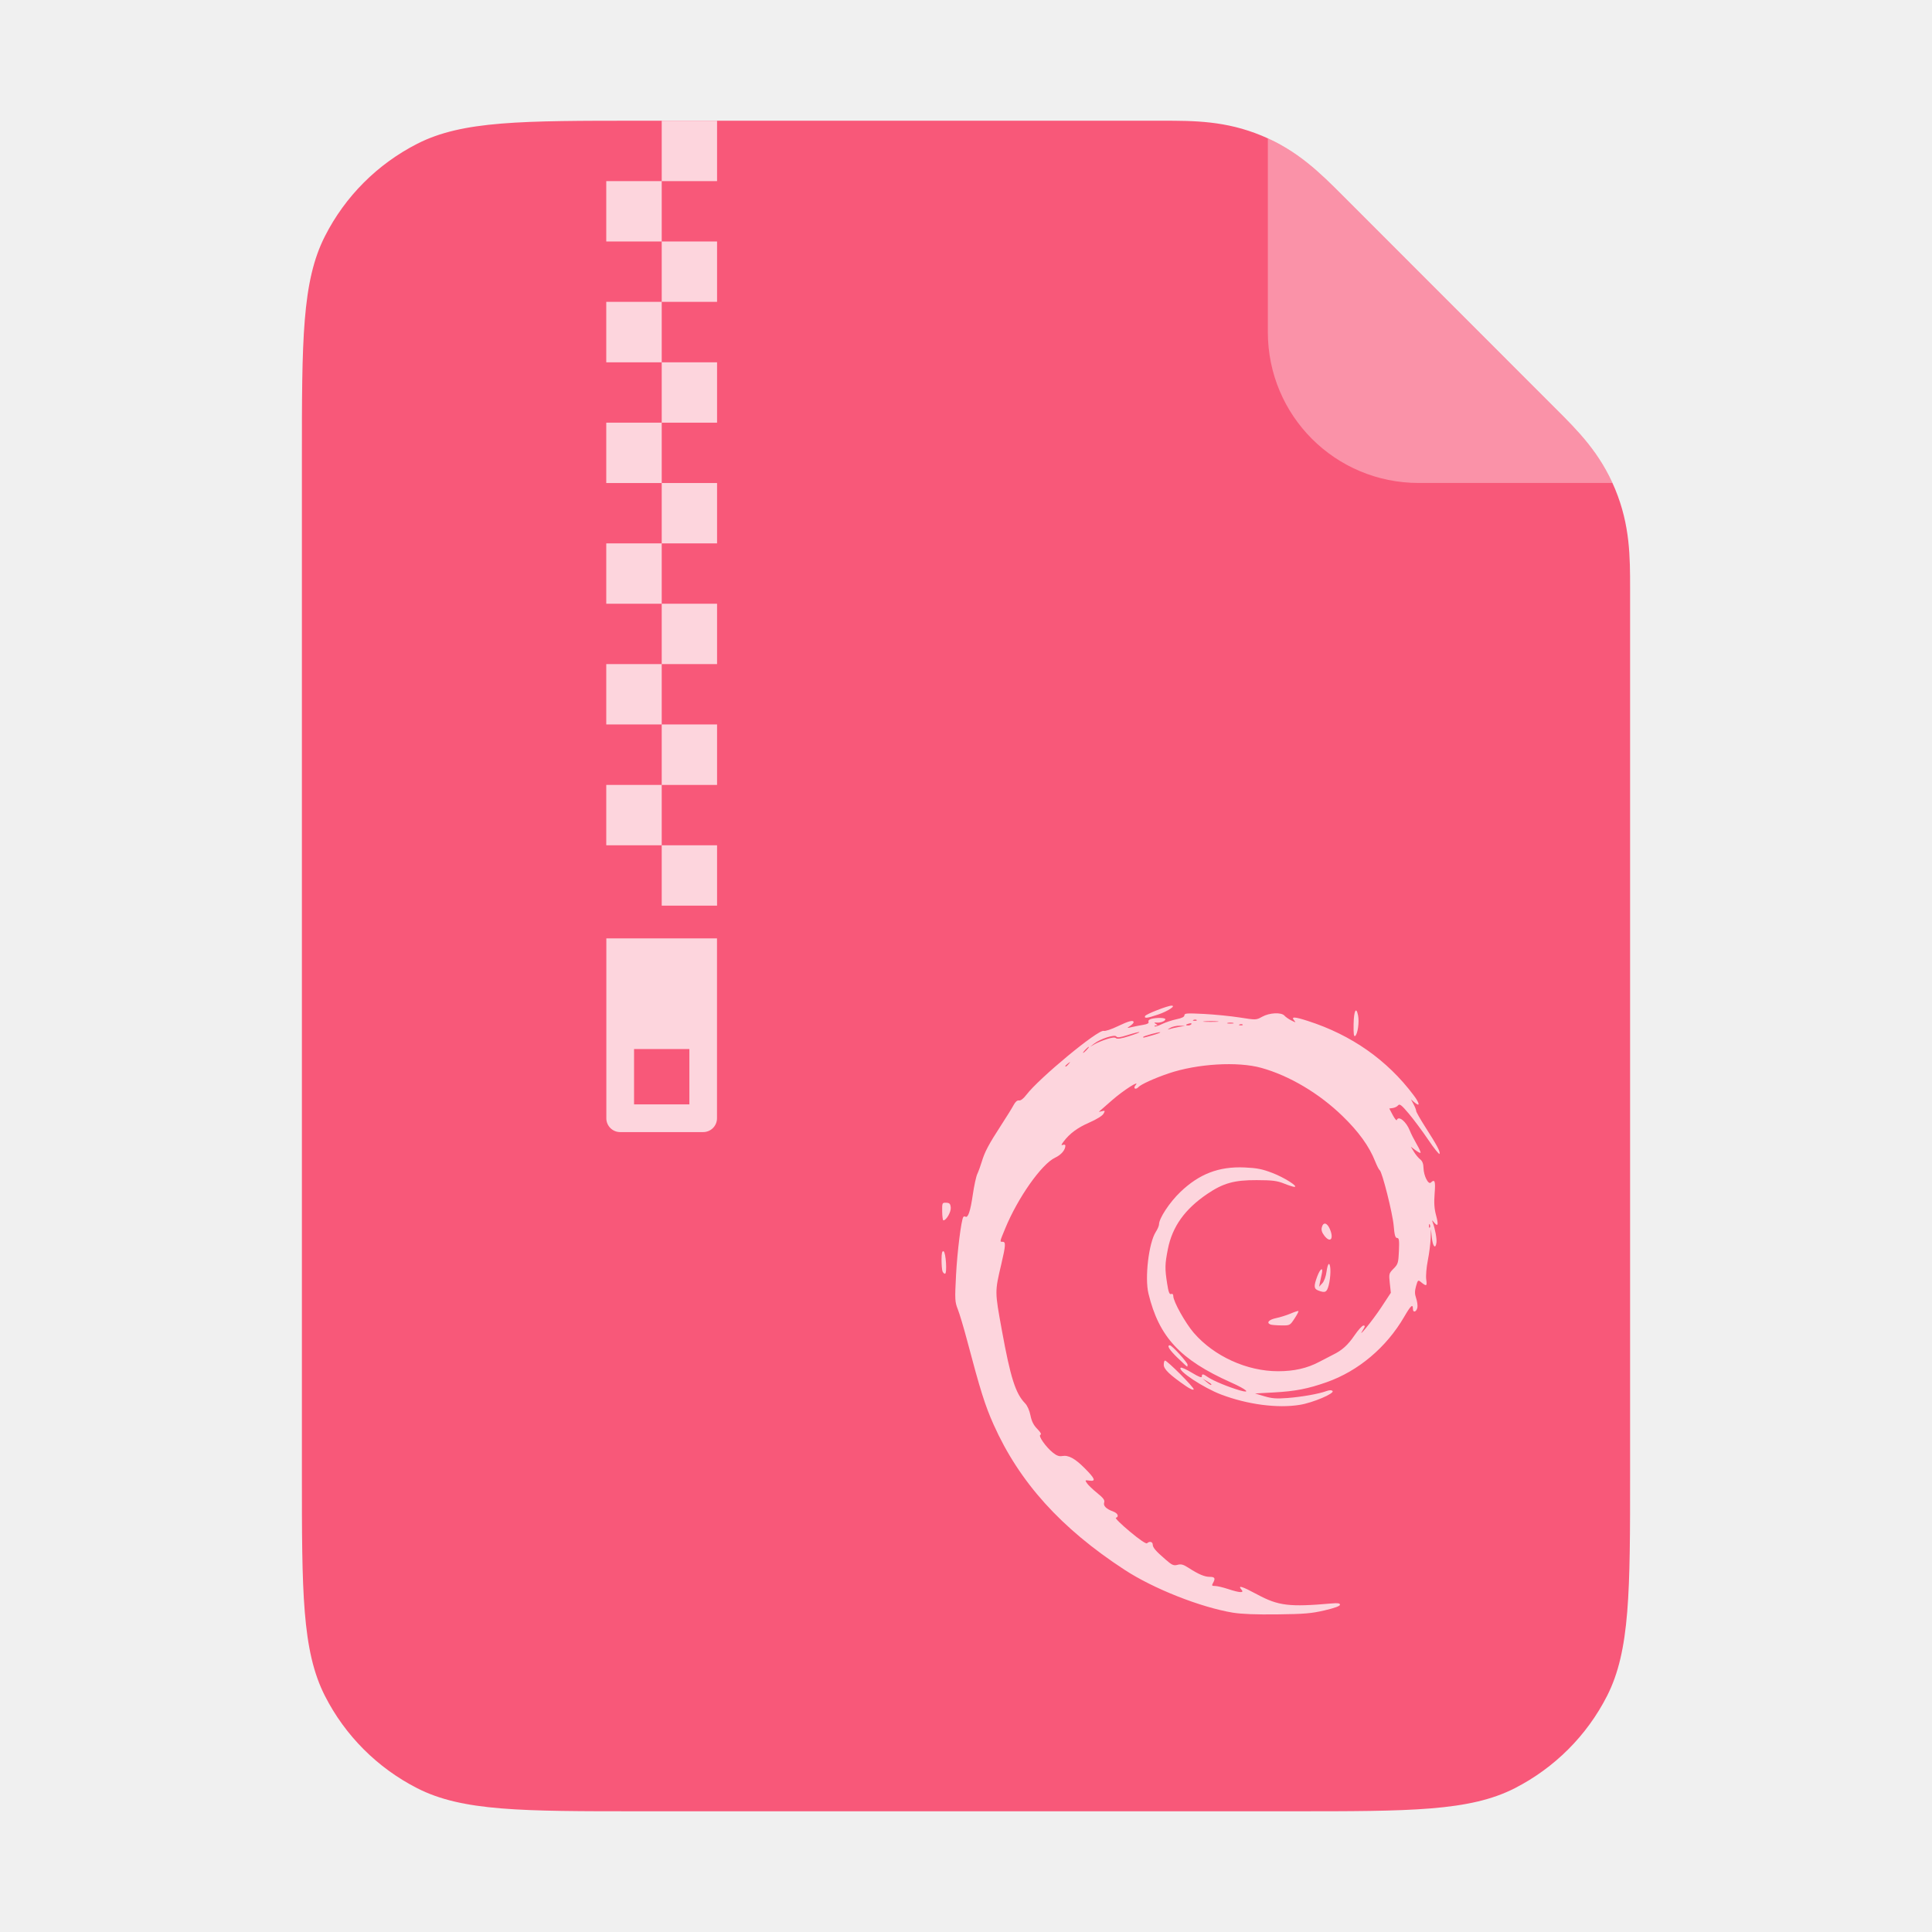
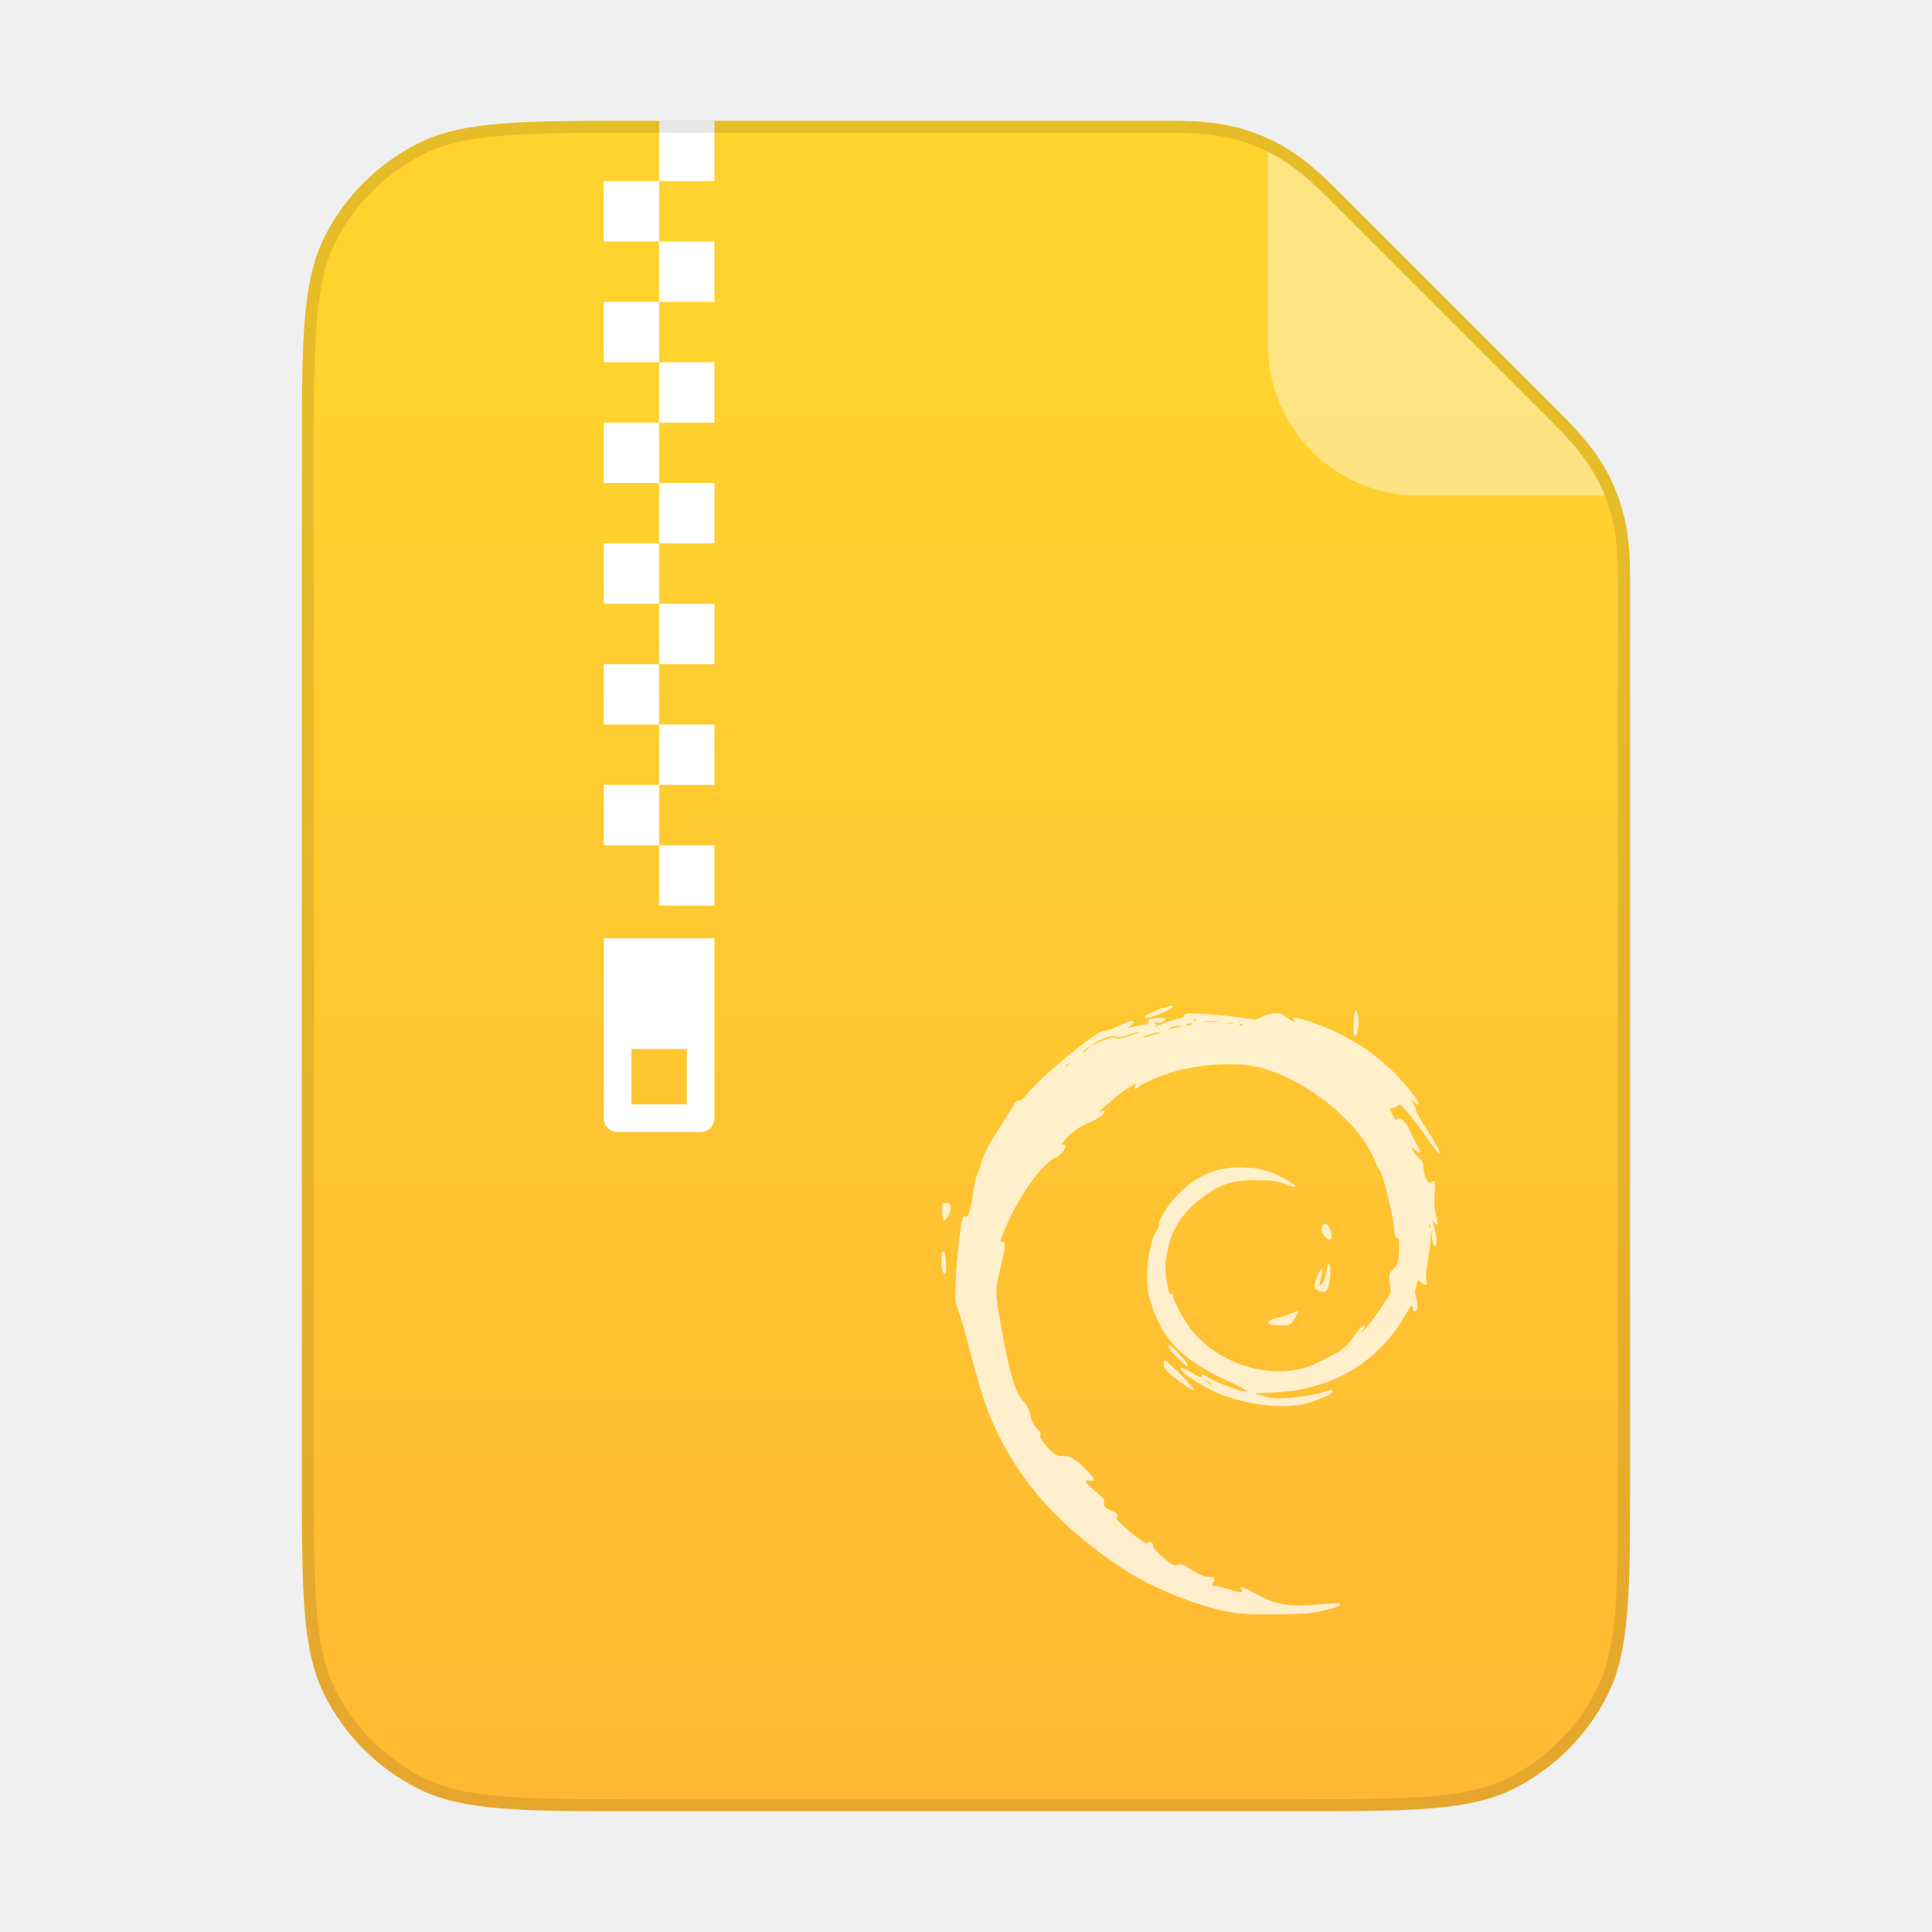
- <svg xmlns="http://www.w3.org/2000/svg" width="64" height="64" version="1.1" viewBox="0 0 64 64">
-   <g transform="scale(3.7796)" fill-rule="evenodd">
-     <path d="M2.646 4.022C2.646 2.984 2.646 2.466 2.848 2.07C3.025 1.721 3.308 1.438 3.657 1.26C4.053 1.058 4.572 1.058 5.609 1.058L10.186 1.058C10.464 1.058 10.742 1.058 11.058 1.189C11.374 1.32 11.571 1.517 11.767 1.713L13.632 3.579C13.829 3.775 14.025 3.971 14.156 4.287C14.287 4.604 14.287 4.881 14.287 5.159L14.287 12.911C14.287 13.949 14.287 14.467 14.085 14.864C13.908 15.212 13.624 15.495 13.276 15.673C12.88 15.875 12.361 15.875 11.324 15.875L5.609 15.875C4.572 15.875 4.053 15.875 3.657 15.673C3.308 15.495 3.025 15.212 2.848 14.864C2.646 14.467 2.646 13.949 2.646 12.911Z" fill="#f85879" style="paint-order:stroke fill markers" />
-     <path d="M13.632 3.579L11.767 1.713C11.582 1.528 11.397 1.343 11.112 1.213L11.112 2.91C11.112 3.643 11.702 4.233 12.435 4.233L14.133 4.233C14.002 3.948 13.817 3.763 13.632 3.579Z" fill="#fff" opacity=".35" style="paint-order:stroke fill markers" />
-   </g>
-   <g transform="matrix(3.7796 0 0 3.7796 -112.04 4.424)" fill="#fff" opacity=".75">
-     <path d="m34.671 7.032v1.72c0 0.073 0.059 0.132 0.132 0.132h0.794c0.073 0 0.132-0.059 0.132-0.132v-1.72zm0.265 1.058h0.529v0.529h-0.529z" color="#000000" transform="matrix(0.916667 0 0 0.916667 3.175821 0.608001)" />
-     <path d="M35.443 2.534L35.443 3.063L34.957 3.063L34.957 2.534ZM35.443 3.592L35.443 4.121L34.957 4.121L34.957 3.592ZM35.443 0.417L35.443 0.946L34.957 0.946L34.957 0.417ZM35.443 1.475L35.443 2.005L34.957 2.005L34.957 1.475ZM35.443 4.65L35.443 5.179L34.957 5.179L34.957 4.65ZM35.443 5.709L35.443 6.238L34.957 6.238L34.957 5.709ZM35.443 0.946L35.928 0.946L35.928 1.475L35.443 1.475ZM35.443 3.063L35.928 3.063L35.928 3.592L35.443 3.592ZM35.443 5.179L35.928 5.179L35.928 5.709L35.443 5.709ZM35.443 6.238L35.928 6.238L35.928 6.767L35.443 6.767L35.443 6.238ZM35.443 -0.112L35.928 -0.112L35.928 0.417L35.443 0.417ZM35.443 2.005L35.928 2.005L35.928 2.534L35.443 2.534ZM35.443 4.121L35.928 4.121L35.928 4.65L35.443 4.65Z" color="#000000" />
-   </g>
-   <path d="m41.653 55.371c-1.18-0.197-2.872-0.865-3.92-1.549-2.302-1.502-3.805-3.168-4.736-5.251-0.309-0.692-0.478-1.229-0.961-3.055-0.12-0.454-0.27-0.954-0.332-1.111-0.106-0.265-0.11-0.354-0.064-1.238 0.044-0.84 0.186-1.976 0.262-2.096 0.015-0.023 0.05-0.029 0.077-0.012 0.094 0.056 0.181-0.202 0.266-0.791 0.047-0.322 0.12-0.66 0.163-0.751 0.043-0.091 0.116-0.291 0.162-0.445 0.106-0.355 0.251-0.628 0.698-1.316 0.197-0.303 0.401-0.632 0.454-0.733 0.063-0.118 0.131-0.176 0.194-0.164 0.06 0.011 0.16-0.065 0.265-0.203 0.455-0.6 2.597-2.371 2.795-2.311 0.054 0.017 0.28-0.058 0.502-0.165 0.402-0.194 0.579-0.239 0.579-0.147 0 0.027-0.058 0.087-0.129 0.134-0.125 0.083-0.122 0.084 0.072 0.039 0.11-0.026 0.296-0.062 0.413-0.081 0.144-0.024 0.203-0.058 0.183-0.108-0.018-0.044 0.024-0.087 0.103-0.107 0.197-0.051 0.505-0.042 0.505 0.014 0 0.067-0.176 0.135-0.315 0.122-0.095-9e-3 -0.1-1e-3 -0.029 0.046 0.071 0.047 0.072 0.057 5e-3 0.058-0.045 4.6e-4 -0.067 0.015-0.049 0.032 0.018 0.017 0.138-0.02 0.266-0.083 0.128-0.063 0.363-0.141 0.522-0.174 0.195-0.04 0.289-0.087 0.289-0.144 0-0.074 0.091-0.08 0.703-0.049 0.386 0.02 0.97 0.078 1.296 0.129 0.593 0.093 0.593 0.093 0.814-0.029 0.265-0.146 0.692-0.166 0.804-0.036 0.041 0.047 0.154 0.126 0.251 0.174 0.158 0.079 0.169 0.079 0.102 1e-3 -0.127-0.147-8.7e-4 -0.143 0.489 0.014 1.581 0.508 2.869 1.413 3.825 2.686 0.227 0.302 0.24 0.438 0.026 0.254l-0.123-0.105 0.094 0.176c0.052 0.097 0.094 0.206 0.094 0.242 0 0.036 0.152 0.304 0.338 0.594 0.419 0.655 0.536 0.876 0.508 0.957-0.012 0.035-0.198-0.196-0.412-0.513-0.215-0.317-0.532-0.744-0.706-0.948-0.259-0.306-0.327-0.358-0.38-0.293-0.035 0.044-0.122 0.087-0.192 0.097l-0.128 0.018 0.126 0.238c0.07 0.131 0.136 0.211 0.147 0.179 0.06-0.174 0.341 0.055 0.469 0.381 0.041 0.106 0.152 0.324 0.245 0.485 0.093 0.161 0.158 0.304 0.143 0.317-0.014 0.014-0.099-0.03-0.189-0.098l-0.163-0.123 0.111 0.183c0.061 0.101 0.163 0.224 0.227 0.274 0.08 0.062 0.118 0.16 0.121 0.313 7e-3 0.282 0.175 0.615 0.266 0.527 0.143-0.137 0.172-0.051 0.136 0.397-0.026 0.33-0.012 0.548 0.05 0.778 0.095 0.351 0.075 0.437-0.065 0.273-0.088-0.104-0.089-0.104-0.05 4e-3 0.085 0.232 0.148 0.579 0.131 0.715-0.033 0.254-0.132 0.148-0.167-0.177l-0.033-0.318-0.01 0.338c-5e-3 0.186-0.051 0.545-0.101 0.798-0.051 0.256-0.077 0.565-0.058 0.697 0.035 0.247 0.01 0.257-0.205 0.08-0.088-0.072-0.103-0.058-0.163 0.157-0.051 0.181-0.05 0.284 2e-3 0.435 0.037 0.109 0.059 0.257 0.048 0.329-0.025 0.165-0.163 0.217-0.163 0.061 0-0.196-0.078-0.126-0.315 0.283-0.642 1.106-1.657 1.962-2.807 2.366-0.678 0.238-1.132 0.326-1.897 0.368l-0.688 0.038 0.34 0.101c0.274 0.081 0.435 0.093 0.832 0.063 0.519-0.04 1.129-0.148 1.406-0.249 0.11-0.04 0.185-0.042 0.223-6e-3 0.09 0.086-0.709 0.426-1.183 0.502-0.807 0.131-1.887-0.011-2.84-0.372-0.647-0.245-1.607-0.883-1.46-0.971 0.028-0.017 0.21 0.067 0.406 0.185 0.25 0.151 0.355 0.191 0.355 0.134 0-0.108 0.037-0.103 0.235 0.033 0.179 0.122 0.73 0.35 1.127 0.465 0.433 0.126 0.265-0.027-0.315-0.286-1.835-0.821-2.597-1.642-2.976-3.208-0.139-0.574 0.01-1.833 0.264-2.228 0.064-0.1 0.117-0.223 0.117-0.273 0-0.218 0.379-0.794 0.768-1.168 0.685-0.658 1.398-0.931 2.323-0.89 0.447 0.02 0.638 0.057 1.01 0.2 0.422 0.161 0.954 0.499 0.791 0.502-0.038 8.1e-4 -0.206-0.053-0.373-0.12-0.254-0.101-0.416-0.122-0.992-0.124-0.808-3e-3 -1.203 0.107-1.778 0.495-0.815 0.551-1.269 1.185-1.429 1.999-0.108 0.546-0.111 0.698-0.027 1.24 0.048 0.312 0.083 0.404 0.143 0.382 0.051-0.019 0.08 9e-3 0.08 0.076 0 0.194 0.439 0.979 0.743 1.33 0.733 0.845 1.918 1.384 3.042 1.384 0.584 0 1.056-0.108 1.49-0.339 0.174-0.093 0.395-0.207 0.489-0.253 0.334-0.162 0.541-0.348 0.783-0.702 0.135-0.197 0.281-0.357 0.325-0.357 0.065 0 0.063 0.028-0.015 0.151-0.256 0.405 0.345-0.332 0.656-0.805l0.349-0.53-0.038-0.348c-0.036-0.335-0.031-0.355 0.136-0.523 0.161-0.162 0.175-0.21 0.194-0.642 0.017-0.387 5e-3 -0.467-0.066-0.468-0.066-3.8e-4 -0.095-0.102-0.123-0.441-0.038-0.448-0.418-1.956-0.506-2.008-0.027-0.016-0.101-0.161-0.165-0.322-0.216-0.545-0.594-1.068-1.183-1.639-0.848-0.821-1.917-1.454-2.927-1.736-0.859-0.239-2.317-0.152-3.356 0.2-0.507 0.172-1.006 0.399-1.091 0.497-0.038 0.044-0.094 0.066-0.123 0.049-0.031-0.018-0.022-0.068 0.02-0.117 0.191-0.221-0.444 0.184-0.852 0.544-0.247 0.218-0.458 0.402-0.469 0.41-0.011 8e-3 0.037 3.8e-4 0.107-0.017 0.116-0.029 0.121-0.021 0.058 0.092-0.04 0.072-0.251 0.203-0.508 0.315-0.433 0.189-0.713 0.396-0.936 0.692-0.089 0.118-0.094 0.144-0.024 0.118 0.049-0.018 0.09-7e-3 0.09 0.025 0 0.157-0.149 0.333-0.369 0.436-0.488 0.228-1.347 1.444-1.806 2.561-0.205 0.497-0.202 0.48-0.09 0.48 0.117 0 0.109 0.128-0.052 0.815-0.235 1.001-0.235 0.969 0.021 2.377 0.312 1.716 0.494 2.289 0.84 2.644 0.081 0.083 0.16 0.261 0.195 0.439 0.042 0.213 0.113 0.353 0.245 0.486 0.12 0.122 0.161 0.196 0.114 0.213-0.091 0.032 0.193 0.438 0.452 0.647 0.13 0.105 0.227 0.141 0.332 0.121 0.229-0.042 0.463 0.085 0.822 0.446 0.373 0.376 0.41 0.476 0.163 0.442-0.159-0.022-0.163-0.018-0.085 0.097 0.045 0.066 0.211 0.225 0.369 0.352 0.222 0.18 0.279 0.257 0.251 0.342-0.04 0.121 0.074 0.234 0.333 0.329 0.16 0.059 0.212 0.186 0.091 0.224-0.036 0.012 0.189 0.235 0.502 0.496 0.352 0.294 0.589 0.455 0.623 0.424 0.089-0.083 0.203-0.058 0.206 0.045 2e-3 0.113 0.103 0.231 0.468 0.547 0.23 0.2 0.288 0.225 0.429 0.187 0.129-0.034 0.21-0.012 0.392 0.106 0.363 0.235 0.583 0.329 0.772 0.329 0.185 0 0.212 0.051 0.116 0.224-0.051 0.091-0.04 0.106 0.077 0.106 0.075 0 0.286 0.05 0.47 0.11 0.417 0.138 0.591 0.147 0.486 0.026-0.154-0.179 9e-3 -0.13 0.561 0.167 0.771 0.415 1.161 0.462 2.695 0.328 0.227-0.02 0.301-8e-3 0.301 0.047 0 0.048-0.197 0.12-0.559 0.204-0.476 0.111-0.73 0.132-1.706 0.144-0.769 9e-3 -1.295-0.011-1.596-0.061zm-0.785-8.252c0-0.012-0.071-0.063-0.158-0.113l-0.158-0.092 0.135 0.113c0.132 0.111 0.18 0.135 0.18 0.092zm7.897-5.769c-0.018-0.044-0.032-0.031-0.035 0.033-3e-3 0.058 0.011 0.09 0.03 0.072 0.019-0.018 0.021-0.066 4e-3 -0.105zm-13.053-5.811c0.071-0.087 0.069-0.089-0.022-0.021-0.055 0.042-0.1 0.085-0.1 0.096 0 0.045 0.047 0.016 0.122-0.075zm0.652-0.509c0.057-0.061 0.091-0.11 0.075-0.11s-0.075 0.05-0.132 0.11c-0.057 0.061-0.091 0.11-0.075 0.11s0.075-0.05 0.133-0.11zm0.722-0.387c0.189-0.061 0.297-0.072 0.336-0.034 0.04 0.038 0.188 0.016 0.463-0.071 0.223-0.07 0.394-0.137 0.382-0.149s-0.196 0.034-0.407 0.101c-0.29 0.093-0.395 0.107-0.427 0.057-0.055-0.085-0.577 0.083-0.801 0.257l-0.153 0.119 0.165-0.095c0.091-0.052 0.29-0.136 0.443-0.185zm1.654-0.14c0.167-0.048 0.293-0.096 0.281-0.107-0.027-0.026-0.62 0.137-0.62 0.17 0 0.033 5e-3 0.033 0.339-0.063zm0.951-0.3 0.229-0.04-0.201-5e-3c-0.11-3e-3 -0.265 0.033-0.344 0.08-0.093 0.055-0.103 0.071-0.029 0.045 0.063-0.022 0.218-0.057 0.344-0.08zm0.456-0.104c0.018-0.027-0.019-0.037-0.083-0.021-0.134 0.034-0.151 0.071-0.032 0.071 0.045 0 0.097-0.022 0.115-0.05zm1.852 0.017c-0.019-0.018-0.069-0.02-0.11-4e-3 -0.046 0.018-0.032 0.031 0.035 0.033 0.06 2e-3 0.094-0.011 0.075-0.029zm-0.343-0.06c-0.055-0.014-0.146-0.014-0.201 0-0.055 0.014-0.01 0.025 0.1 0.025 0.11 0 0.156-0.011 0.1-0.025zm-0.572-0.057c-0.117-0.012-0.324-0.012-0.459-3.6e-4 -0.135 0.012-0.039 0.021 0.214 0.021 0.252 2e-4 0.363-9e-3 0.245-0.021zm-0.748-0.048c-0.019-0.018-0.069-0.02-0.11-4e-3 -0.046 0.018-0.032 0.031 0.035 0.033 0.06 2e-3 0.094-0.011 0.075-0.029zm-0.388 13.23c-0.584-0.402-0.801-0.61-0.801-0.769 0-0.084 0.02-0.153 0.044-0.153 0.083 0 1.06 0.978 1.038 1.04-0.012 0.036-0.13-0.014-0.282-0.118zm-0.301-1.02c-0.303-0.294-0.401-0.453-0.278-0.453 0.074 0 0.638 0.62 0.638 0.701 0 0.038-7e-3 0.069-0.016 0.069-9e-3 0-0.164-0.143-0.344-0.318zm3.357-1.205c-0.16-0.062-0.06-0.177 0.201-0.231 0.15-0.031 0.388-0.106 0.529-0.166 0.141-0.061 0.267-0.101 0.279-0.089 0.013 0.012-0.051 0.134-0.142 0.272-0.164 0.249-0.167 0.25-0.48 0.246-0.174-2e-3 -0.348-0.017-0.387-0.032zm1.721-1.231c-0.155-0.06-0.161-0.161-0.032-0.507 0.111-0.297 0.226-0.356 0.162-0.083-0.023 0.098-0.054 0.241-0.068 0.317l-0.026 0.138 0.115-0.125c0.068-0.074 0.131-0.248 0.154-0.426 0.021-0.165 0.062-0.287 0.09-0.271 0.071 0.042 0.063 0.477-0.013 0.77-0.067 0.256-0.127 0.285-0.38 0.188zm-13.574-0.691c-0.019-0.048-0.035-0.236-0.035-0.417 0-0.24 0.02-0.324 0.072-0.308 0.085 0.027 0.135 0.812 0.052 0.812-0.03 0-0.069-0.039-0.089-0.087zm13.799-1.288c-0.089-0.116-0.117-0.207-0.091-0.304 0.052-0.198 0.188-0.17 0.288 0.06 0.156 0.358 0.021 0.526-0.197 0.244zm-13.811-0.874c-4e-3 -0.312-3e-5 -0.322 0.144-0.317 0.122 4e-3 0.152 0.035 0.166 0.173 0.016 0.156-0.161 0.465-0.266 0.465-0.022 0-0.042-0.145-0.044-0.322zm14.868-6.767c8e-3 -0.493 0.095-0.659 0.162-0.315 0.047 0.24-0.013 0.665-0.104 0.737-0.05 0.039-0.064-0.068-0.058-0.423zm-7.537-0.295c0.023-0.066 0.814-0.377 0.96-0.377 0.171 0-0.136 0.202-0.491 0.322-0.396 0.134-0.501 0.146-0.469 0.056z" color="#000000" color-rendering="auto" fill="#fff" image-rendering="auto" opacity=".75" shape-rendering="auto" solid-color="#000000" style="isolation:auto;mix-blend-mode:normal" transform="matrix(0.916667 0 0 0.916667 2.666667 2.666667)" />
+ <svg xmlns="http://www.w3.org/2000/svg" width="64" height="64" viewBox="0 0 64 64" fill="none">
+   <path d="M10 15.2C10 11.28 10 9.319 10.763 7.822C11.434 6.505 12.505 5.434 13.822 4.763C15.319 4 17.28 4 21.2 4H38.5C39.55 4 40.6 4 41.795 4.495C42.99 4.99 43.732 5.733 44.475 6.475L51.525 13.525C52.268 14.268 53.01 15.01 53.505 16.205C54 17.4 54 18.45 54 19.5V48.8C54 52.721 54 54.681 53.237 56.178C52.566 57.495 51.495 58.566 50.178 59.237C48.681 60 46.72 60 42.8 60H21.2C17.28 60 15.319 60 13.822 59.237C12.505 58.566 11.434 57.495 10.763 56.178C10 54.681 10 52.721 10 48.8V15.2Z" fill-rule="evenodd" clip-rule="evenodd" fill="url(#paint0_linear_102_229)" />
+   <path opacity="0.4" d="M42 5.028C42.91 5.481 43.532 6.097 44.192 6.758L51.242 13.809C51.986 14.552 52.674 15.245 53.136 16.358C53.144 16.378 53.151 16.397 53.158 16.416H47C44.23 16.416 42 14.186 42 11.416V5.028Z" fill="white" />
+   <path d="M20.001 31.083V37.042C20.001 37.296 20.205 37.5 20.459 37.5H23.209C23.463 37.5 23.667 37.296 23.667 37.042V31.083H20.001ZM20.917 34.75H22.751V36.583H20.917V34.75Z" fill="white" />
+   <path d="M21.834 14V16H20V14H21.834ZM21.834 18V20H20V18H21.834ZM21.834 6V8H20V6H21.834ZM21.834 10V12H20V10H21.834ZM21.834 22V24H20V22H21.834ZM21.834 26V28H20V26H21.834ZM21.834 8H23.667V10H21.834V8ZM21.834 16H23.667V18H21.834V16ZM21.834 24H23.667V26H21.834V24ZM21.834 28H23.667V30H21.834V28ZM21.834 4H23.667V6H21.834V4ZM21.834 12H23.667V14H21.834V12ZM21.834 20H23.667V22H21.834V20Z" fill="white" />
+   <path opacity="0.75" d="M40.849 53.423C39.767 53.243 38.216 52.631 37.255 52.004C35.145 50.627 33.767 49.099 32.914 47.191C32.63 46.556 32.476 46.064 32.033 44.39C31.923 43.974 31.786 43.516 31.728 43.371C31.631 43.129 31.627 43.047 31.669 42.236C31.709 41.466 31.84 40.425 31.91 40.315C31.923 40.294 31.955 40.289 31.98 40.304C32.067 40.355 32.146 40.118 32.225 39.579C32.267 39.283 32.335 38.974 32.374 38.89C32.414 38.807 32.481 38.623 32.523 38.482C32.62 38.157 32.753 37.907 33.163 37.276C33.343 36.998 33.531 36.696 33.58 36.604C33.637 36.496 33.7 36.443 33.757 36.454C33.813 36.464 33.904 36.394 34 36.268C34.417 35.718 36.38 34.094 36.562 34.15C36.611 34.165 36.819 34.097 37.022 33.998C37.391 33.82 37.553 33.779 37.553 33.864C37.553 33.888 37.5 33.943 37.435 33.987C37.321 34.063 37.323 34.064 37.5 34.023C37.602 33.999 37.772 33.966 37.879 33.948C38.012 33.927 38.065 33.895 38.047 33.849C38.031 33.809 38.069 33.77 38.142 33.751C38.322 33.705 38.605 33.712 38.605 33.764C38.605 33.825 38.443 33.888 38.315 33.875C38.228 33.867 38.224 33.874 38.289 33.917C38.354 33.96 38.355 33.969 38.294 33.97C38.253 33.97 38.233 33.984 38.249 33.999C38.266 34.015 38.375 33.981 38.493 33.923C38.61 33.866 38.825 33.794 38.971 33.764C39.15 33.728 39.236 33.685 39.236 33.632C39.236 33.564 39.319 33.558 39.88 33.587C40.234 33.606 40.769 33.659 41.068 33.706C41.612 33.791 41.612 33.791 41.814 33.679C42.057 33.545 42.448 33.527 42.551 33.646C42.589 33.69 42.692 33.761 42.781 33.805C42.926 33.877 42.936 33.877 42.874 33.806C42.758 33.671 42.873 33.675 43.323 33.819C44.772 34.285 45.953 35.114 46.829 36.281C47.037 36.558 47.05 36.682 46.853 36.514L46.74 36.418L46.826 36.579C46.874 36.668 46.912 36.768 46.912 36.801C46.912 36.834 47.052 37.079 47.222 37.346C47.606 37.947 47.713 38.149 47.687 38.223C47.676 38.255 47.506 38.043 47.31 37.753C47.113 37.463 46.822 37.071 46.663 36.884C46.425 36.603 46.363 36.555 46.314 36.615C46.282 36.655 46.202 36.695 46.138 36.704L46.021 36.721L46.137 36.939C46.2 37.059 46.261 37.132 46.271 37.102C46.327 36.943 46.584 37.153 46.702 37.452C46.739 37.549 46.841 37.749 46.926 37.897C47.011 38.044 47.071 38.175 47.057 38.188C47.044 38.2 46.966 38.16 46.884 38.098L46.735 37.985L46.837 38.153C46.893 38.245 46.987 38.358 47.045 38.404C47.118 38.461 47.153 38.55 47.157 38.69C47.163 38.949 47.317 39.254 47.401 39.173C47.531 39.048 47.558 39.127 47.525 39.537C47.501 39.84 47.514 40.039 47.571 40.251C47.659 40.572 47.64 40.651 47.512 40.501C47.431 40.406 47.43 40.406 47.467 40.505C47.544 40.717 47.603 41.035 47.587 41.16C47.556 41.393 47.465 41.296 47.434 40.998L47.403 40.707L47.394 41.016C47.389 41.187 47.347 41.516 47.301 41.748C47.255 41.982 47.231 42.266 47.248 42.387C47.28 42.614 47.258 42.623 47.06 42.46C46.98 42.394 46.966 42.407 46.911 42.604C46.864 42.77 46.864 42.864 46.912 43.003C46.947 43.103 46.967 43.238 46.957 43.304C46.934 43.456 46.807 43.503 46.807 43.36C46.807 43.18 46.736 43.244 46.518 43.62C45.93 44.633 44.999 45.418 43.945 45.788C43.324 46.007 42.907 46.087 42.206 46.126L41.575 46.161L41.887 46.253C42.139 46.327 42.286 46.338 42.65 46.31C43.126 46.273 43.685 46.174 43.938 46.082C44.039 46.045 44.108 46.043 44.143 46.076C44.225 46.155 43.493 46.466 43.058 46.537C42.319 46.657 41.328 46.527 40.455 46.196C39.861 45.971 38.982 45.386 39.116 45.306C39.142 45.291 39.309 45.368 39.489 45.476C39.717 45.615 39.814 45.652 39.814 45.599C39.814 45.501 39.848 45.505 40.03 45.63C40.194 45.742 40.699 45.95 41.063 46.056C41.459 46.171 41.306 46.031 40.774 45.793C39.092 45.041 38.393 44.288 38.045 42.852C37.918 42.326 38.054 41.172 38.287 40.81C38.346 40.719 38.394 40.606 38.394 40.56C38.394 40.36 38.742 39.832 39.098 39.49C39.727 38.887 40.38 38.636 41.228 38.674C41.638 38.692 41.813 38.726 42.154 38.857C42.541 39.005 43.028 39.314 42.879 39.317C42.844 39.318 42.69 39.269 42.537 39.208C42.305 39.114 42.156 39.096 41.628 39.094C40.887 39.091 40.525 39.192 39.998 39.548C39.251 40.053 38.835 40.634 38.688 41.38C38.589 41.881 38.586 42.02 38.663 42.517C38.708 42.803 38.739 42.887 38.795 42.867C38.841 42.85 38.868 42.875 38.868 42.936C38.868 43.114 39.27 43.834 39.549 44.155C40.221 44.93 41.307 45.424 42.338 45.424C42.873 45.424 43.305 45.325 43.703 45.113C43.863 45.028 44.065 44.923 44.152 44.881C44.458 44.732 44.648 44.562 44.87 44.238C44.993 44.058 45.128 43.91 45.168 43.91C45.228 43.91 45.225 43.936 45.154 44.049C44.92 44.421 45.47 43.745 45.756 43.311L46.075 42.825L46.04 42.506C46.007 42.2 46.012 42.181 46.164 42.027C46.312 41.879 46.325 41.835 46.342 41.438C46.357 41.084 46.346 41.01 46.282 41.01C46.221 41.009 46.195 40.916 46.169 40.605C46.134 40.195 45.786 38.812 45.704 38.764C45.68 38.75 45.612 38.617 45.553 38.469C45.356 37.97 45.009 37.49 44.469 36.967C43.691 36.215 42.711 35.634 41.786 35.376C40.999 35.157 39.662 35.237 38.71 35.559C38.245 35.717 37.787 35.925 37.71 36.014C37.675 36.055 37.624 36.075 37.597 36.059C37.569 36.042 37.577 35.997 37.616 35.952C37.791 35.749 37.209 36.12 36.835 36.45C36.608 36.649 36.414 36.819 36.404 36.826C36.394 36.833 36.438 36.826 36.502 36.81C36.609 36.783 36.613 36.791 36.556 36.894C36.519 36.961 36.326 37.08 36.09 37.183C35.693 37.355 35.436 37.545 35.232 37.817C35.15 37.926 35.146 37.949 35.21 37.925C35.255 37.909 35.292 37.919 35.292 37.949C35.292 38.093 35.156 38.254 34.954 38.348C34.506 38.556 33.719 39.672 33.298 40.695C33.11 41.151 33.113 41.135 33.215 41.135C33.323 41.135 33.316 41.252 33.168 41.882C32.953 42.8 32.952 42.771 33.187 44.062C33.472 45.635 33.639 46.16 33.957 46.486C34.031 46.562 34.103 46.725 34.136 46.888C34.174 47.083 34.239 47.211 34.36 47.334C34.47 47.445 34.507 47.514 34.465 47.529C34.382 47.558 34.642 47.93 34.879 48.122C34.999 48.218 35.087 48.251 35.183 48.233C35.394 48.195 35.608 48.311 35.936 48.642C36.278 48.986 36.312 49.079 36.086 49.047C35.94 49.026 35.937 49.03 36.009 49.136C36.05 49.196 36.203 49.341 36.347 49.459C36.551 49.623 36.603 49.695 36.578 49.772C36.541 49.883 36.646 49.986 36.883 50.074C37.03 50.127 37.077 50.244 36.967 50.279C36.933 50.29 37.14 50.494 37.427 50.734C37.749 51.003 37.967 51.151 37.998 51.122C38.079 51.046 38.184 51.069 38.186 51.164C38.188 51.267 38.281 51.376 38.615 51.665C38.826 51.848 38.878 51.871 39.008 51.837C39.126 51.806 39.2 51.826 39.367 51.934C39.7 52.15 39.902 52.236 40.074 52.236C40.244 52.236 40.269 52.283 40.18 52.441C40.134 52.525 40.144 52.539 40.251 52.539C40.32 52.539 40.514 52.584 40.682 52.64C41.064 52.766 41.223 52.774 41.128 52.664C40.986 52.5 41.136 52.545 41.642 52.817C42.348 53.197 42.706 53.24 44.113 53.117C44.321 53.099 44.389 53.11 44.389 53.16C44.389 53.204 44.208 53.27 43.876 53.347C43.44 53.448 43.207 53.468 42.312 53.479C41.606 53.487 41.124 53.469 40.849 53.423ZM40.129 45.859C40.129 45.849 40.064 45.802 39.985 45.755L39.84 45.671L39.964 45.775C40.085 45.876 40.129 45.899 40.129 45.859ZM47.369 40.571C47.352 40.531 47.34 40.543 47.337 40.602C47.334 40.655 47.347 40.685 47.364 40.668C47.382 40.651 47.384 40.608 47.369 40.571ZM35.404 35.245C35.469 35.165 35.467 35.163 35.384 35.226C35.333 35.264 35.292 35.303 35.292 35.314C35.292 35.355 35.335 35.329 35.404 35.245ZM36.001 34.778C36.054 34.722 36.085 34.677 36.07 34.677C36.056 34.677 36.001 34.722 35.949 34.778C35.897 34.834 35.865 34.879 35.88 34.879C35.895 34.879 35.949 34.833 36.001 34.778ZM36.663 34.423C36.837 34.367 36.935 34.357 36.972 34.392C37.008 34.427 37.144 34.406 37.396 34.327C37.6 34.263 37.758 34.201 37.746 34.19C37.735 34.179 37.567 34.221 37.373 34.283C37.107 34.368 37.011 34.381 36.981 34.335C36.931 34.257 36.453 34.411 36.247 34.571L36.107 34.68L36.258 34.593C36.341 34.545 36.523 34.469 36.663 34.423ZM38.179 34.295C38.332 34.252 38.448 34.207 38.437 34.197C38.412 34.173 37.868 34.322 37.868 34.353C37.868 34.383 37.873 34.383 38.179 34.295ZM39.051 34.02L39.261 33.983L39.077 33.979C38.976 33.976 38.834 34.009 38.762 34.051C38.677 34.102 38.668 34.116 38.736 34.093C38.794 34.073 38.935 34.04 39.051 34.02ZM39.469 33.925C39.485 33.9 39.451 33.891 39.393 33.906C39.27 33.936 39.255 33.971 39.364 33.971C39.405 33.971 39.453 33.95 39.469 33.925ZM41.166 33.94C41.149 33.923 41.104 33.922 41.066 33.936C41.024 33.953 41.036 33.964 41.097 33.967C41.153 33.969 41.184 33.957 41.166 33.94ZM40.852 33.885C40.801 33.873 40.719 33.873 40.668 33.885C40.617 33.898 40.659 33.908 40.76 33.908C40.861 33.908 40.903 33.898 40.852 33.885ZM40.328 33.833C40.22 33.822 40.031 33.822 39.907 33.833C39.783 33.843 39.871 33.852 40.103 33.852C40.334 33.852 40.435 33.844 40.328 33.833ZM39.642 33.789C39.624 33.772 39.579 33.77 39.541 33.785C39.499 33.801 39.511 33.813 39.573 33.816C39.628 33.817 39.659 33.806 39.642 33.789ZM39.286 45.916C38.75 45.548 38.552 45.358 38.552 45.212C38.552 45.134 38.57 45.071 38.592 45.071C38.668 45.071 39.563 45.968 39.544 46.024C39.532 46.057 39.424 46.012 39.286 45.916ZM39.01 44.981C38.732 44.712 38.643 44.566 38.755 44.566C38.823 44.566 39.34 45.135 39.34 45.209C39.34 45.244 39.334 45.273 39.326 45.273C39.317 45.273 39.175 45.142 39.01 44.981ZM42.088 43.877C41.941 43.82 42.032 43.715 42.272 43.666C42.409 43.637 42.627 43.569 42.757 43.513C42.886 43.457 43.002 43.421 43.013 43.432C43.024 43.443 42.966 43.555 42.883 43.681C42.733 43.909 42.73 43.91 42.443 43.906C42.283 43.904 42.124 43.891 42.088 43.877ZM43.665 42.748C43.523 42.694 43.517 42.6 43.636 42.283C43.737 42.011 43.843 41.957 43.784 42.207C43.763 42.298 43.735 42.428 43.722 42.498L43.697 42.624L43.803 42.509C43.865 42.441 43.922 42.281 43.943 42.118C43.963 41.967 44 41.855 44.026 41.87C44.091 41.909 44.084 42.308 44.014 42.576C43.952 42.81 43.897 42.838 43.665 42.748ZM31.222 42.115C31.205 42.071 31.19 41.899 31.19 41.732C31.19 41.513 31.208 41.435 31.256 41.45C31.334 41.475 31.38 42.195 31.303 42.195C31.276 42.195 31.24 42.159 31.222 42.115ZM43.871 40.935C43.79 40.829 43.764 40.745 43.788 40.656C43.835 40.474 43.96 40.5 44.051 40.711C44.194 41.039 44.07 41.193 43.871 40.935ZM31.211 40.134C31.208 39.848 31.211 39.839 31.343 39.844C31.455 39.847 31.482 39.876 31.495 40.003C31.51 40.145 31.348 40.429 31.252 40.429C31.232 40.429 31.213 40.296 31.211 40.134ZM44.84 33.931C44.848 33.479 44.927 33.326 44.989 33.642C45.032 33.863 44.977 34.252 44.894 34.318C44.848 34.354 44.835 34.256 44.84 33.931ZM37.931 33.66C37.953 33.599 38.678 33.314 38.812 33.314C38.969 33.314 38.687 33.499 38.362 33.609C37.999 33.732 37.902 33.743 37.931 33.66Z" fill="white" />
+   <path d="M38.5 4C39.55 4 40.6 4 41.795 4.495C42.99 4.99 43.732 5.732 44.474 6.475L51.525 13.525C52.268 14.268 53.01 15.01 53.505 16.205C53.999 17.4 54 18.45 54 19.5V48.8C54 52.72 54 54.68 53.237 56.178C52.566 57.495 51.495 58.566 50.178 59.237C48.68 60 46.72 60 42.8 60H21.2C17.28 60 15.32 60 13.822 59.237C12.505 58.566 11.434 57.495 10.763 56.178C10 54.68 10 52.72 10 48.8V15.2C10 11.28 10 9.32 10.763 7.822C11.434 6.505 12.505 5.434 13.822 4.763C15.32 4 17.28 4 21.2 4H38.5ZM21.2 4.4C19.233 4.4 17.782 4.4 16.635 4.494C15.493 4.587 14.687 4.771 14.004 5.119C12.762 5.752 11.752 6.762 11.119 8.004C10.771 8.687 10.588 9.493 10.494 10.635C10.4 11.782 10.4 13.233 10.4 15.2V48.8C10.4 50.767 10.4 52.218 10.494 53.365C10.588 54.508 10.771 55.313 11.119 55.996V55.997C11.752 57.239 12.762 58.248 14.004 58.881C14.687 59.229 15.493 59.413 16.635 59.506C17.782 59.6 19.233 59.6 21.2 59.6H42.8C44.767 59.6 46.218 59.6 47.365 59.506C48.507 59.413 49.313 59.229 49.996 58.881C51.238 58.248 52.248 57.238 52.881 55.996C53.228 55.313 53.413 54.508 53.506 53.365C53.599 52.218 53.599 50.767 53.599 48.8V19.5C53.599 18.448 53.596 17.472 53.136 16.358C52.674 15.245 51.986 14.552 51.242 13.809L44.192 6.758C43.448 6.014 42.755 5.325 41.642 4.864C40.528 4.403 39.552 4.4 38.5 4.4H21.2Z" fill="black" fill-opacity="0.1" />
+   <defs>
+     <linearGradient id="paint0_linear_102_229" x1="32" y1="60" x2="32" y2="13" gradientUnits="userSpaceOnUse">
+       <stop stop-color="#FFB833" />
+       <stop offset="1" stop-color="#FFD22E" />
+     </linearGradient>
+   </defs>
</svg>
